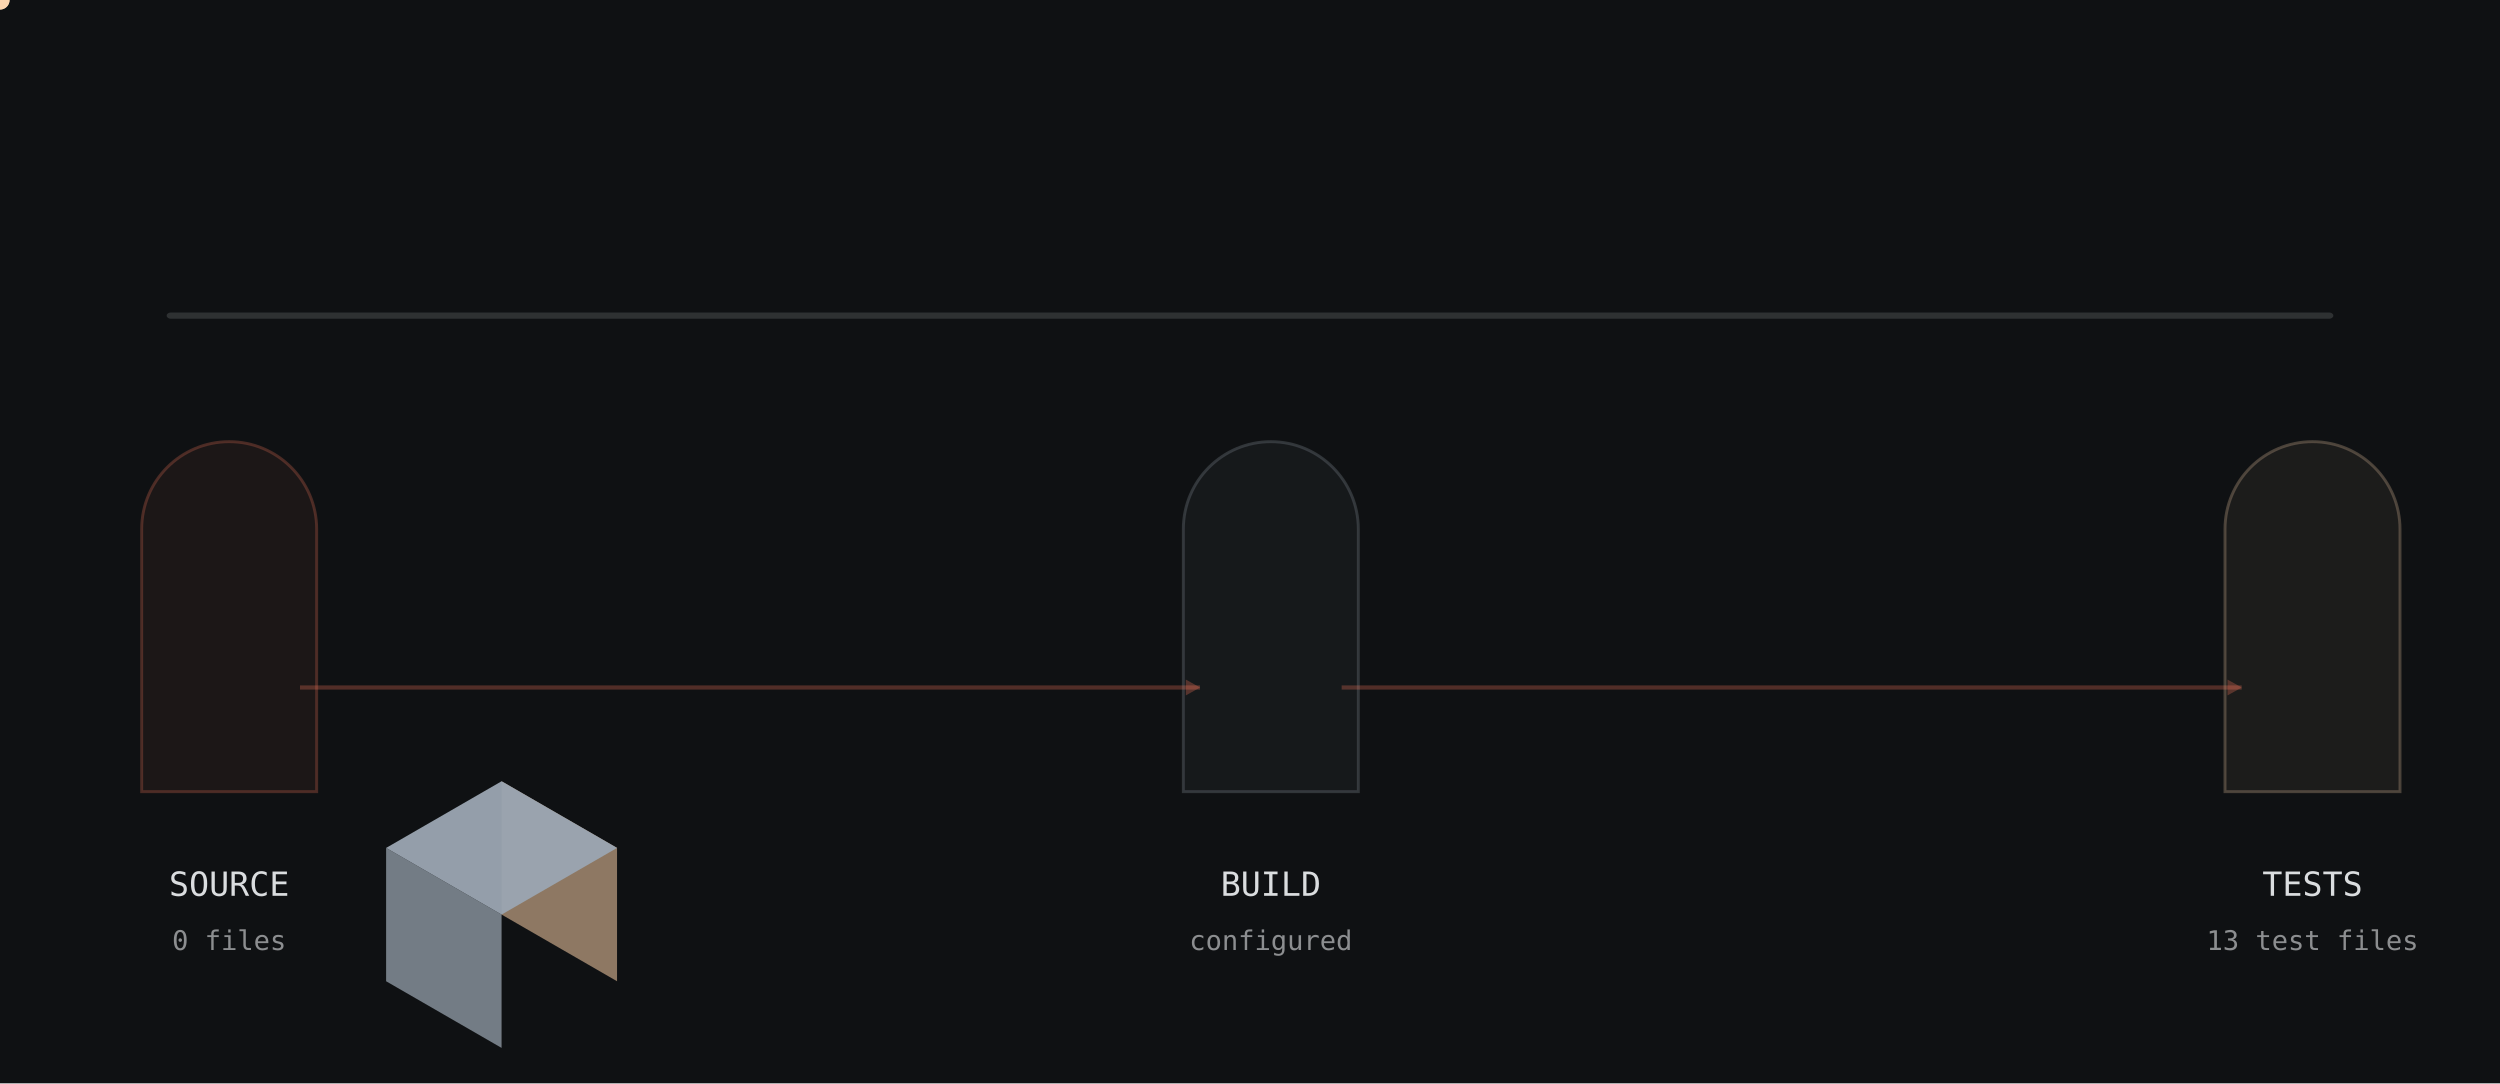
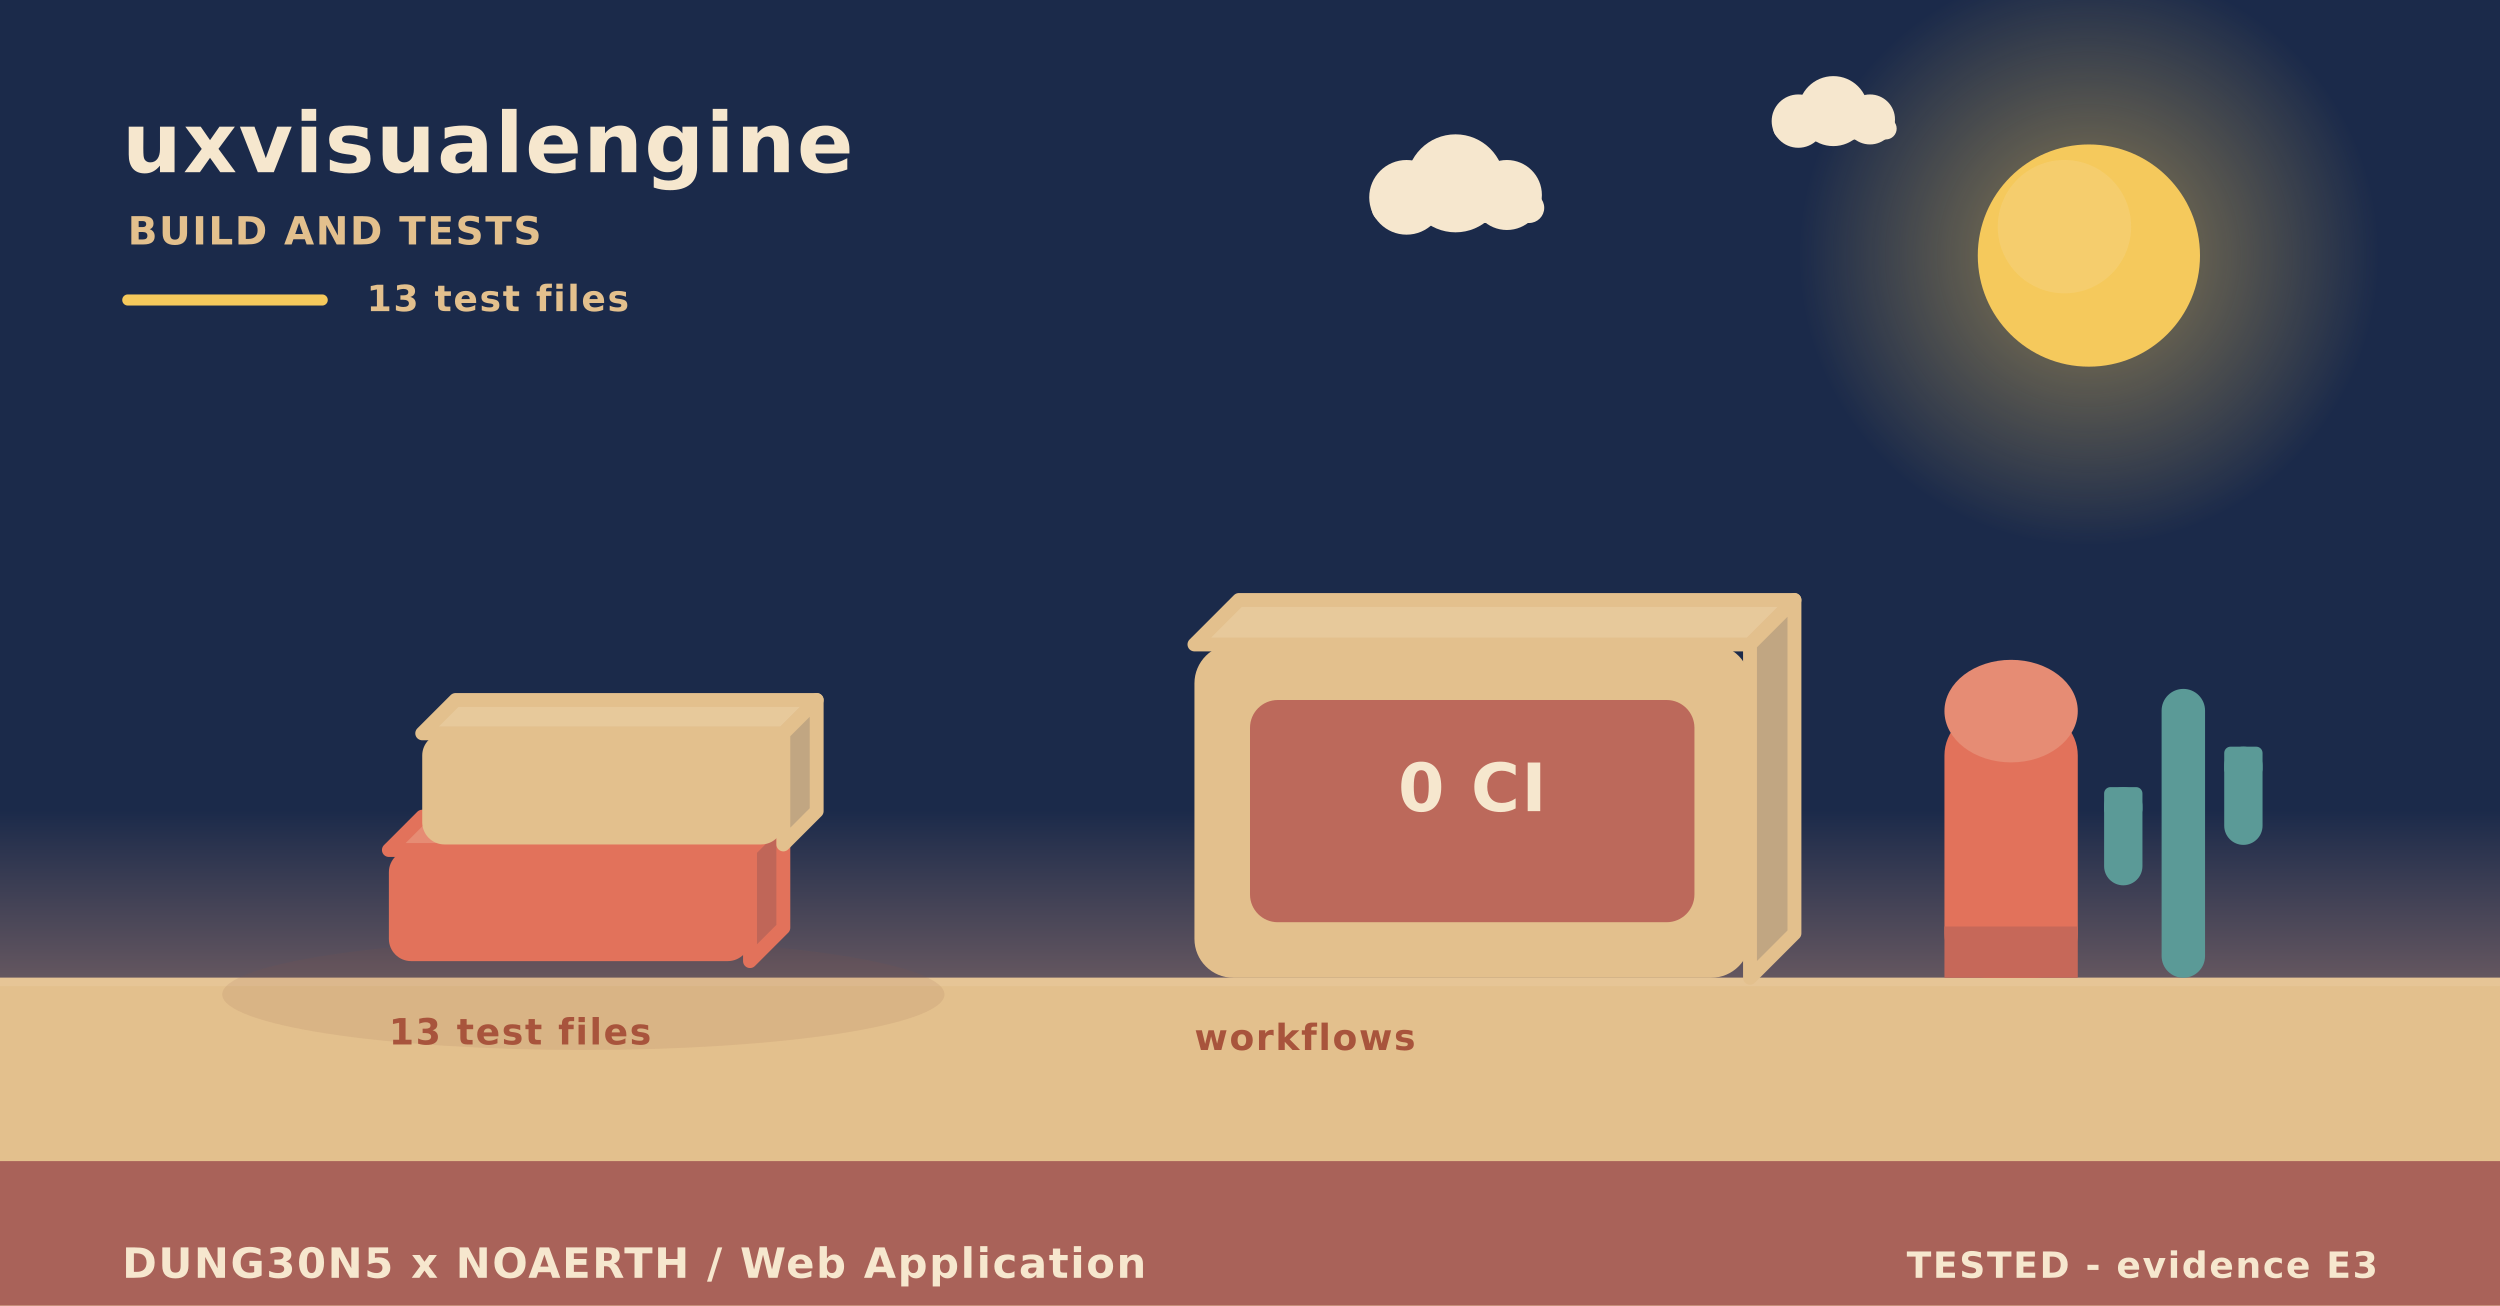
- <svg xmlns="http://www.w3.org/2000/svg" viewBox="0 0 1200 520" width="1200" height="520" role="img" aria-label="uxvisualengine build evidence">
-   <rect width="1200" height="520" fill="#0f1113" />
-   <defs>
-     <linearGradient id="gb" x1="0" y1="0" x2="1" y2="1">
-       <stop offset="0%" stop-color="#ff7a5c" />
-       <stop offset="100%" stop-color="#9aa5b1" />
-     </linearGradient>
-   </defs>
-   <rect x="80.00" y="150.00" width="1040.00" height="3.00" rx="2.00" fill="rgba(241,243,245,0.140)" opacity="1.00" />
-   <path d="M68.00,380.00 L68.00,254.00 A42.00,42.00 0 0 1 152.00,254.00 L152.00,380.00 Z" fill="rgba(255,122,92,0.100)" opacity="0.55" stroke="rgba(255,122,92,0.450)" stroke-width="1.4" />
-   <polygon points="-192.26,189.00 -136.83,221.00 -136.83,157.00 -192.26,125.00" fill="#947d67" opacity="0.95" />
-   <polygon points="-247.68,221.00 -192.26,253.00 -192.26,189.00 -247.68,157.00" fill="#78818a" opacity="0.95" />
-   <polygon points="-192.26,125.00 -136.83,157.00 -192.26,189.00 -247.68,157.00" fill="#ff7a5c" opacity="0.95" />
-   <text x="110" y="430" font-family="ui-monospace,Menlo,monospace" font-size="16" fill="rgba(241,243,245,0.900)" text-anchor="middle">SOURCE</text>
-   <text x="110" y="456" font-family="ui-monospace,Menlo,monospace" font-size="13" fill="rgba(241,243,245,0.550)" text-anchor="middle">0 files</text>
-   <path d="M568.00,380.00 L568.00,254.00 A42.00,42.00 0 0 1 652.00,254.00 L652.00,380.00 Z" fill="rgba(154,165,177,0.100)" opacity="0.55" stroke="rgba(154,165,177,0.450)" stroke-width="1.4" />
-   <polygon points="240.76,439.00 296.18,471.00 296.18,407.00 240.76,375.00" fill="#947d67" opacity="0.95" />
-   <polygon points="185.33,471.00 240.76,503.00 240.76,439.00 185.33,407.00" fill="#78818a" opacity="0.95" />
-   <polygon points="240.76,375.00 296.18,407.00 240.76,439.00 185.33,407.00" fill="#9aa5b1" opacity="0.95" />
-   <text x="610" y="430" font-family="ui-monospace,Menlo,monospace" font-size="16" fill="rgba(241,243,245,0.900)" text-anchor="middle">BUILD</text>
-   <text x="610" y="456" font-family="ui-monospace,Menlo,monospace" font-size="13" fill="rgba(241,243,245,0.550)" text-anchor="middle">configured</text>
-   <line x1="144.00" y1="330.00" x2="576.00" y2="330.00" stroke="rgba(255,122,92,0.500)" stroke-width="2.00" opacity="0.55" />
-   <polygon points="576.00,330.00 569.20,326.20 569.20,333.80" fill="rgba(255,122,92,0.500)" opacity="0.55" />
-   <g opacity="0.9">
-     <circle cx="0.00" cy="0.00" r="4.60" fill="#ffd8b1" opacity="1.00" />
-     <animateTransform attributeName="transform" type="translate" values="144.00,330.00 576.00,330.00" dur="3.933s" begin="0.0s" repeatCount="indefinite" />
-     <animateTransform attributeName="transform" type="translate" values="576.00,330.00 144.00,330.00" dur="3.933s" begin="1.967s" repeatCount="indefinite" />
+ <svg xmlns="http://www.w3.org/2000/svg" width="900" height="470" viewBox="0 0 900 470" role="img" aria-label="uxvisualengine - how it is verified">
+   <linearGradient id="skyb" x1="0" y1="0" x2="0" y2="1">
+     <stop offset="0" stop-color="#1b2a4a" />
+     <stop offset="0.62" stop-color="#1b2a4a" />
+     <stop offset="1" stop-color="#f3ad8a" />
+   </linearGradient>
+   <rect width="900" height="470" fill="url(#skyb)" />
+   <radialGradient id="sunb">
+     <stop offset="0.35" stop-color="#f5c95c" stop-opacity="0.34" />
+     <stop offset="1" stop-color="#f5c95c" stop-opacity="0" />
+   </radialGradient>
+   <circle cx="752" cy="92" r="104" fill="url(#sunb)" />
+   <circle cx="752" cy="92" r="40" fill="#f5c95c" />
+   <circle cx="743.2" cy="81.6" r="24" fill="#f5d27e" opacity="0.5" />
+   <g>
+     <circle cx="524" cy="66" r="17.64" fill="#f6e7ce" />
+     <circle cx="506.36" cy="71.04" r="13.44" fill="#f6e7ce" />
+     <circle cx="542.48" cy="70.2" r="12.6" fill="#f6e7ce" />
+     <rect x="493.76" y="69.36" width="62.16" height="10.92" rx="5.46" fill="#f6e7ce" />
+     <animateTransform attributeName="transform" type="translate" values="0 0;24 0;0 0" dur="36s" begin="0s" repeatCount="indefinite" />
  </g>
-   <path d="M1068.00,380.00 L1068.00,254.00 A42.00,42.00 0 0 1 1152.00,254.00 L1152.00,380.00 Z" fill="rgba(255,216,177,0.100)" opacity="0.55" stroke="rgba(255,216,177,0.450)" stroke-width="1.4" />
-   <polygon points="673.77,689.00 729.19,721.00 729.19,657.00 673.77,625.00" fill="#947d67" opacity="0.95" />
-   <polygon points="618.34,721.00 673.77,753.00 673.77,689.00 618.34,657.00" fill="#78818a" opacity="0.95" />
-   <polygon points="673.77,625.00 729.19,657.00 673.77,689.00 618.34,657.00" fill="#ffd8b1" opacity="0.95" />
-   <text x="1110" y="430" font-family="ui-monospace,Menlo,monospace" font-size="16" fill="rgba(241,243,245,0.900)" text-anchor="middle">TESTS</text>
-   <text x="1110" y="456" font-family="ui-monospace,Menlo,monospace" font-size="13" fill="rgba(241,243,245,0.550)" text-anchor="middle">13 test files</text>
-   <line x1="644.00" y1="330.00" x2="1076.00" y2="330.00" stroke="rgba(255,122,92,0.500)" stroke-width="2.00" opacity="0.55" />
-   <polygon points="1076.00,330.00 1069.20,326.20 1069.20,333.80" fill="rgba(255,122,92,0.500)" opacity="0.55" />
-   <g opacity="0.9">
-     <circle cx="0.00" cy="0.00" r="4.60" fill="#ffd8b1" opacity="1.00" />
-     <animateTransform attributeName="transform" type="translate" values="644.00,330.00 1076.00,330.00" dur="3.933s" begin="0.4s" repeatCount="indefinite" />
-     <animateTransform attributeName="transform" type="translate" values="1076.00,330.00 644.00,330.00" dur="3.933s" begin="2.367s" repeatCount="indefinite" />
+   <g>
+     <circle cx="660" cy="40" r="12.6" fill="#f6e7ce" />
+     <circle cx="647.4" cy="43.6" r="9.6" fill="#f6e7ce" />
+     <circle cx="673.2" cy="43" r="9" fill="#f6e7ce" />
+     <rect x="638.4" y="42.4" width="44.4" height="7.8" rx="3.9" fill="#f6e7ce" />
+     <animateTransform attributeName="transform" type="translate" values="0 0;-18 0;0 0" dur="46s" begin="3s" repeatCount="indefinite" />
  </g>
+   <rect x="0" y="352" width="900" height="118" fill="#e3c08d" />
+   <rect x="0" y="352" width="900" height="3" fill="#e6c596" />
+   <text x="44" y="62" font-family="Verdana,DejaVu Sans,sans-serif" font-size="30" font-weight="700" letter-spacing="0.6" fill="#f6e7ce" text-anchor="start">uxvisualengine</text>
+   <text x="46" y="88" font-family="Verdana,DejaVu Sans,sans-serif" font-size="14" font-weight="700" letter-spacing="0.6" fill="#e3c08d" text-anchor="start">BUILD AND TESTS</text>
+   <rect x="44" y="106" width="74" height="4" rx="2" fill="#f5c95c" />
+   <text x="132" y="112" font-family="Verdana,DejaVu Sans,sans-serif" font-size="13" font-weight="700" letter-spacing="0.6" fill="#e3c08d" text-anchor="start">13 test files</text>
+   <ellipse cx="210" cy="358" rx="130" ry="20" fill="rgba(138,90,68,0.11)" />
+   <g>
+     <path d="M140,306 L270,306 L282,294 L152,294 Z" fill="#e68c74" stroke="#e2725b" stroke-width="5" stroke-linejoin="round" />
+     <path d="M270,306 L282,294 L282,334 L270,346 Z" fill="#c06658" stroke="#e2725b" stroke-width="5" stroke-linejoin="round" />
+     <rect x="140" y="306" width="130" height="40" rx="8" fill="#e2725b" />
+     <animateTransform attributeName="transform" type="translate" values="0 10;0 0" dur="0.8s" begin="0.5s" fill="freeze" />
+   </g>
+   <g>
+     <path d="M152,264 L282,264 L294,252 L164,252 Z" fill="#e7c99b" stroke="#e3c08d" stroke-width="5" stroke-linejoin="round" />
+     <path d="M282,264 L294,252 L294,292 L282,304 Z" fill="#c1a682" stroke="#e3c08d" stroke-width="5" stroke-linejoin="round" />
+     <rect x="152" y="264" width="130" height="40" rx="8" fill="#e3c08d" />
+     <animateTransform attributeName="transform" type="translate" values="0 10;0 0" dur="0.8s" begin="0.34s" fill="freeze" />
+   </g>
+   <text x="140" y="376" font-family="Verdana,DejaVu Sans,sans-serif" font-size="13" font-weight="700" letter-spacing="0.6" fill="#a8543c" text-anchor="start">13 test files</text>
+   <path d="M430,232 L630,232 L646,216 L446,216 Z" fill="#e7c99b" stroke="#e3c08d" stroke-width="5" stroke-linejoin="round" />
+   <path d="M630,232 L646,216 L646,336 L630,352 Z" fill="#c1a682" stroke="#e3c08d" stroke-width="5" stroke-linejoin="round" />
+   <rect x="430" y="232" width="200" height="120" rx="14" fill="#e3c08d" />
+   <rect x="450" y="252" width="160" height="80" rx="10" fill="#ba6458" opacity="0.94" />
+   <text x="530" y="292" font-family="Verdana,DejaVu Sans,sans-serif" font-size="24" font-weight="700" letter-spacing="0.6" fill="#f6e7ce" text-anchor="middle">0 CI</text>
+   <text x="430" y="378" font-family="Verdana,DejaVu Sans,sans-serif" font-size="13" font-weight="700" letter-spacing="0.6" fill="#a8543c" text-anchor="start">workflows</text>
+   <rect x="700" y="256" width="48" height="96" rx="16" fill="#e2725b" />
+   <ellipse cx="724" cy="256" rx="24" ry="18.46" fill="#e68c74" />
+   <rect x="700" y="333.54" width="48" height="18.46" fill="#c66859" />
+   <rect x="778.18" y="248" width="15.64" height="104" rx="7.82" fill="#5b9a97" />
+   <rect x="757.48" y="283.36" width="13.8" height="35.36" rx="6.9" fill="#5b9a97" />
+   <rect x="757.48" y="283.36" width="13.8" height="10.4" rx="2.3" fill="#5b9a97" />
+   <rect x="800.72" y="268.8" width="13.8" height="35.36" rx="6.9" fill="#5b9a97" />
+   <rect x="800.72" y="268.8" width="13.8" height="10.4" rx="2.3" fill="#5b9a97" />
+   <rect x="0" y="418" width="900" height="52" rx="0" fill="#a65c56" opacity="0.94" />
+   <text x="44" y="460" font-family="Verdana,DejaVu Sans,sans-serif" font-size="15" font-weight="700" letter-spacing="0.6" fill="#f6e7ce" text-anchor="start">DUNG30N5 x NOAERTH  /  Web Application</text>
+   <text x="856" y="460" font-family="Verdana,DejaVu Sans,sans-serif" font-size="13" font-weight="700" letter-spacing="0.6" fill="#f6e7ce" text-anchor="end">TESTED  -  evidence E3</text>
</svg>
